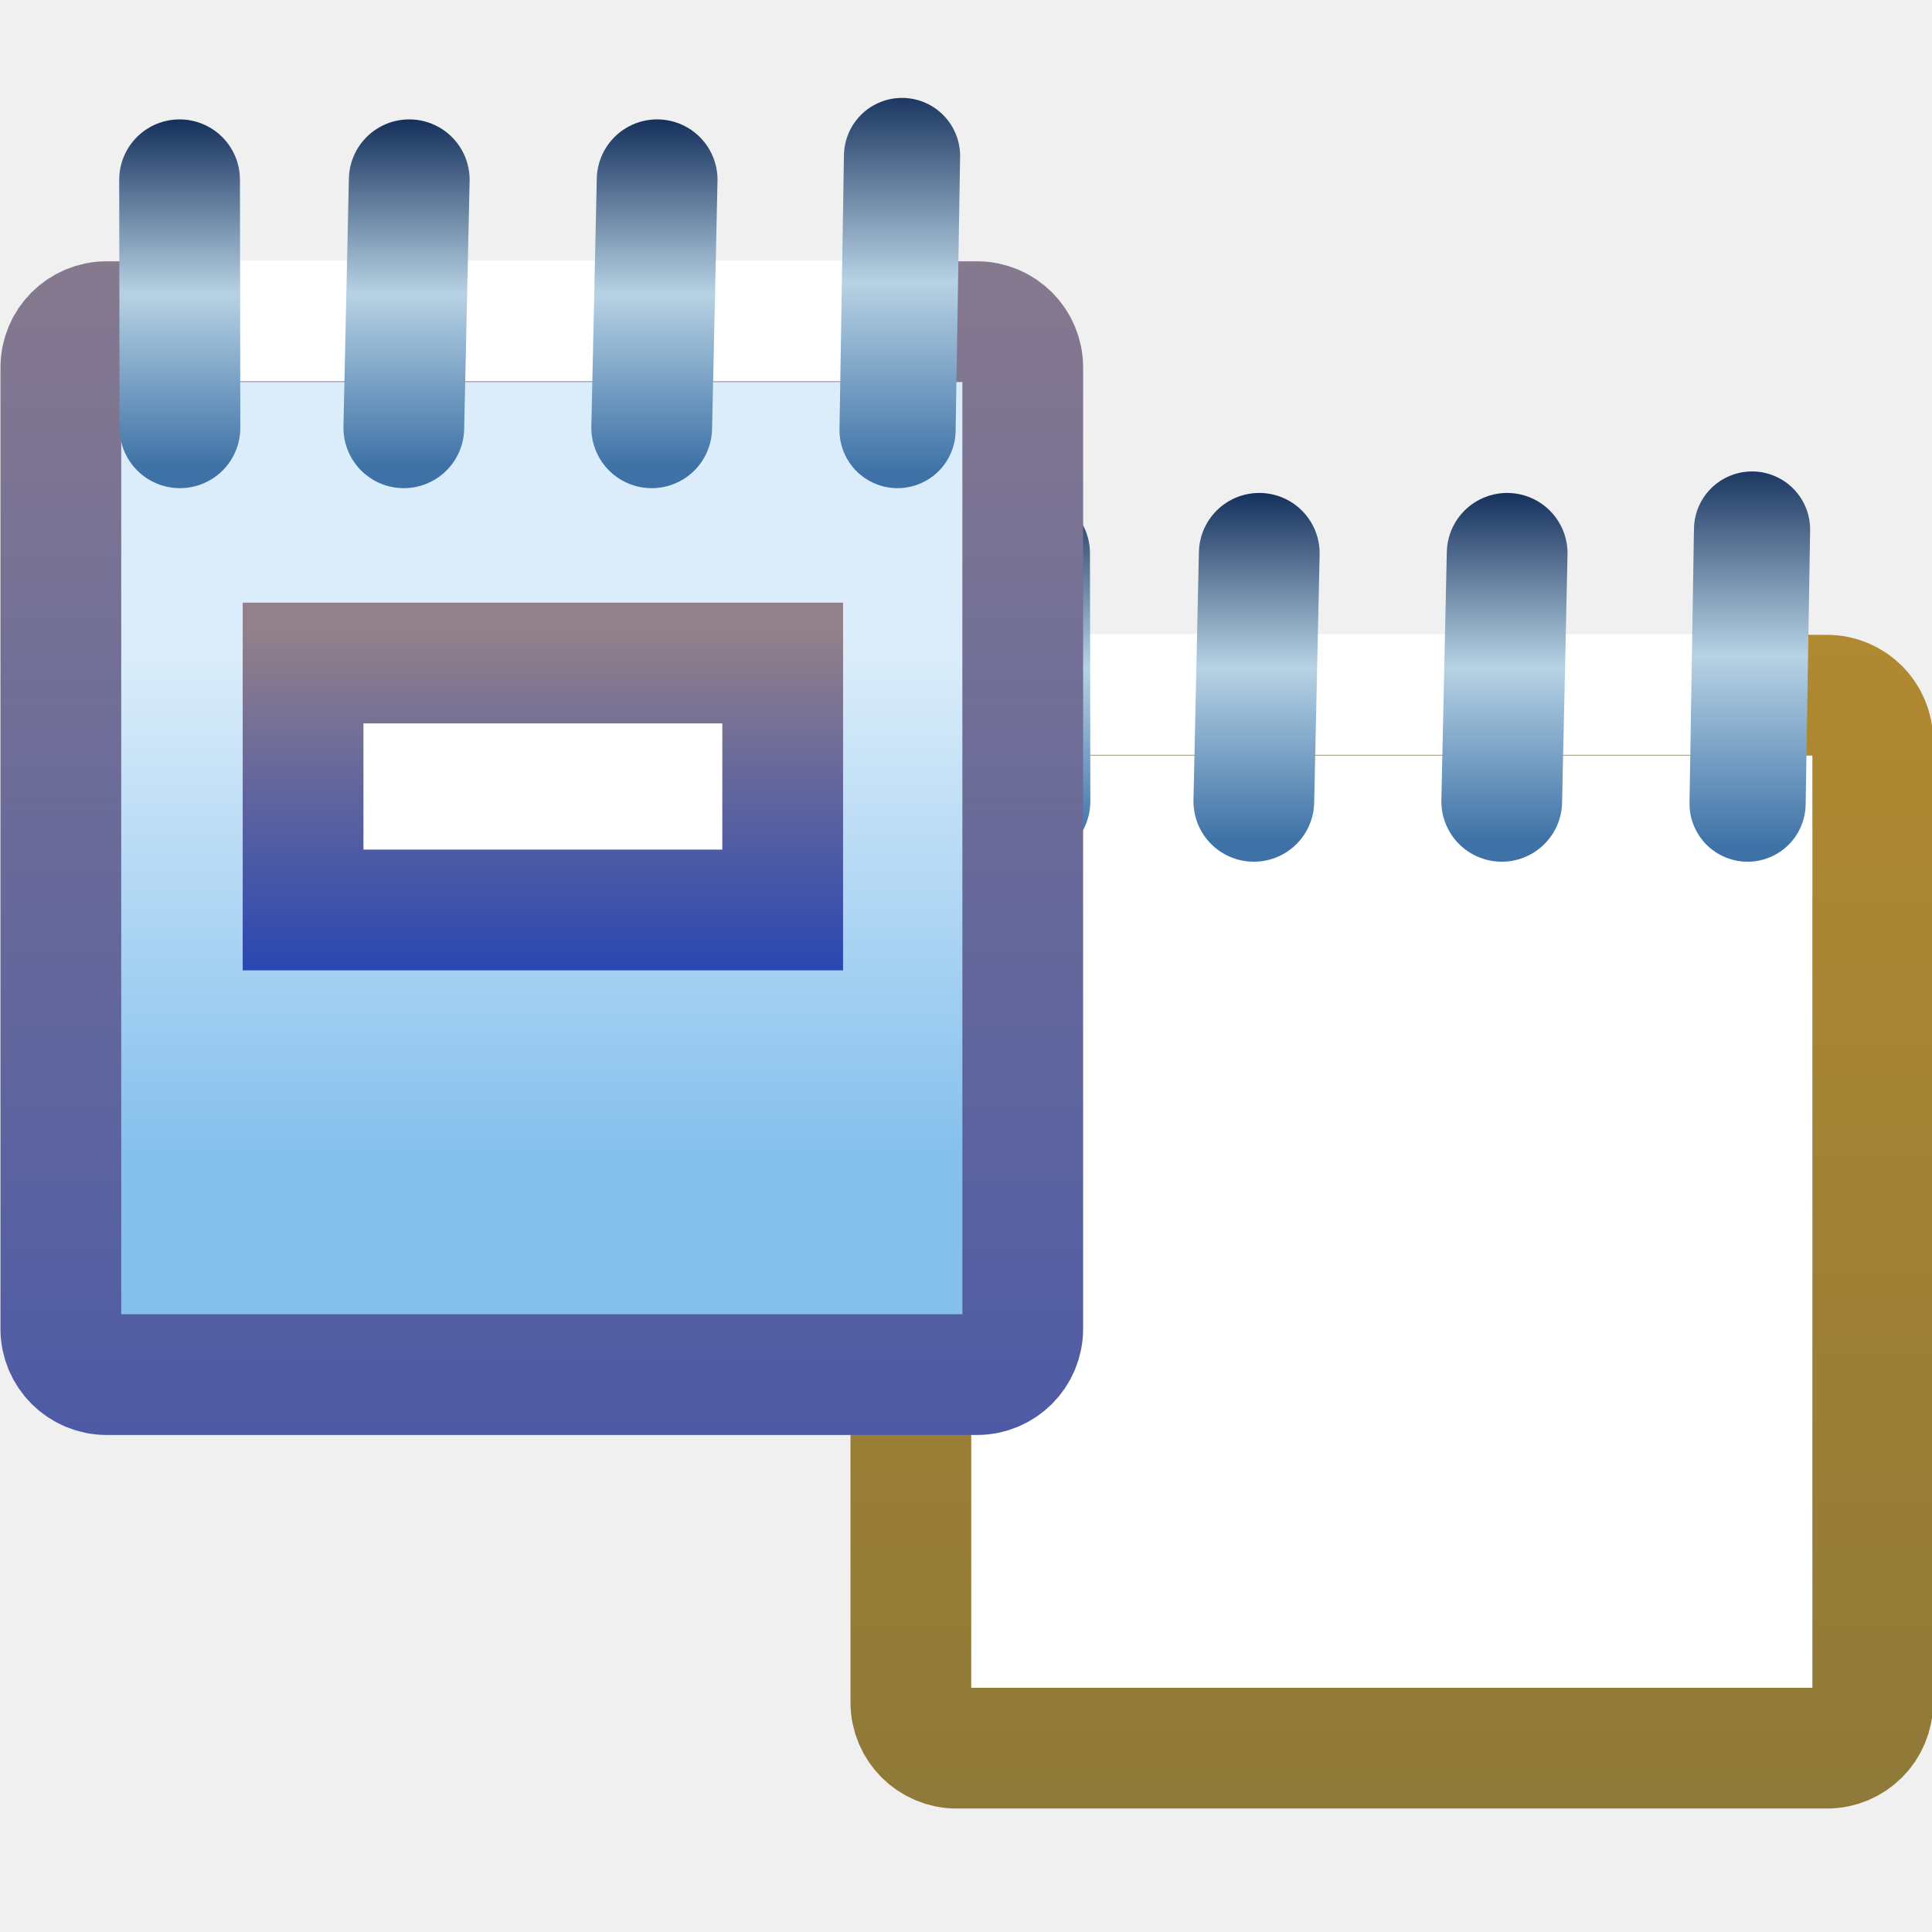
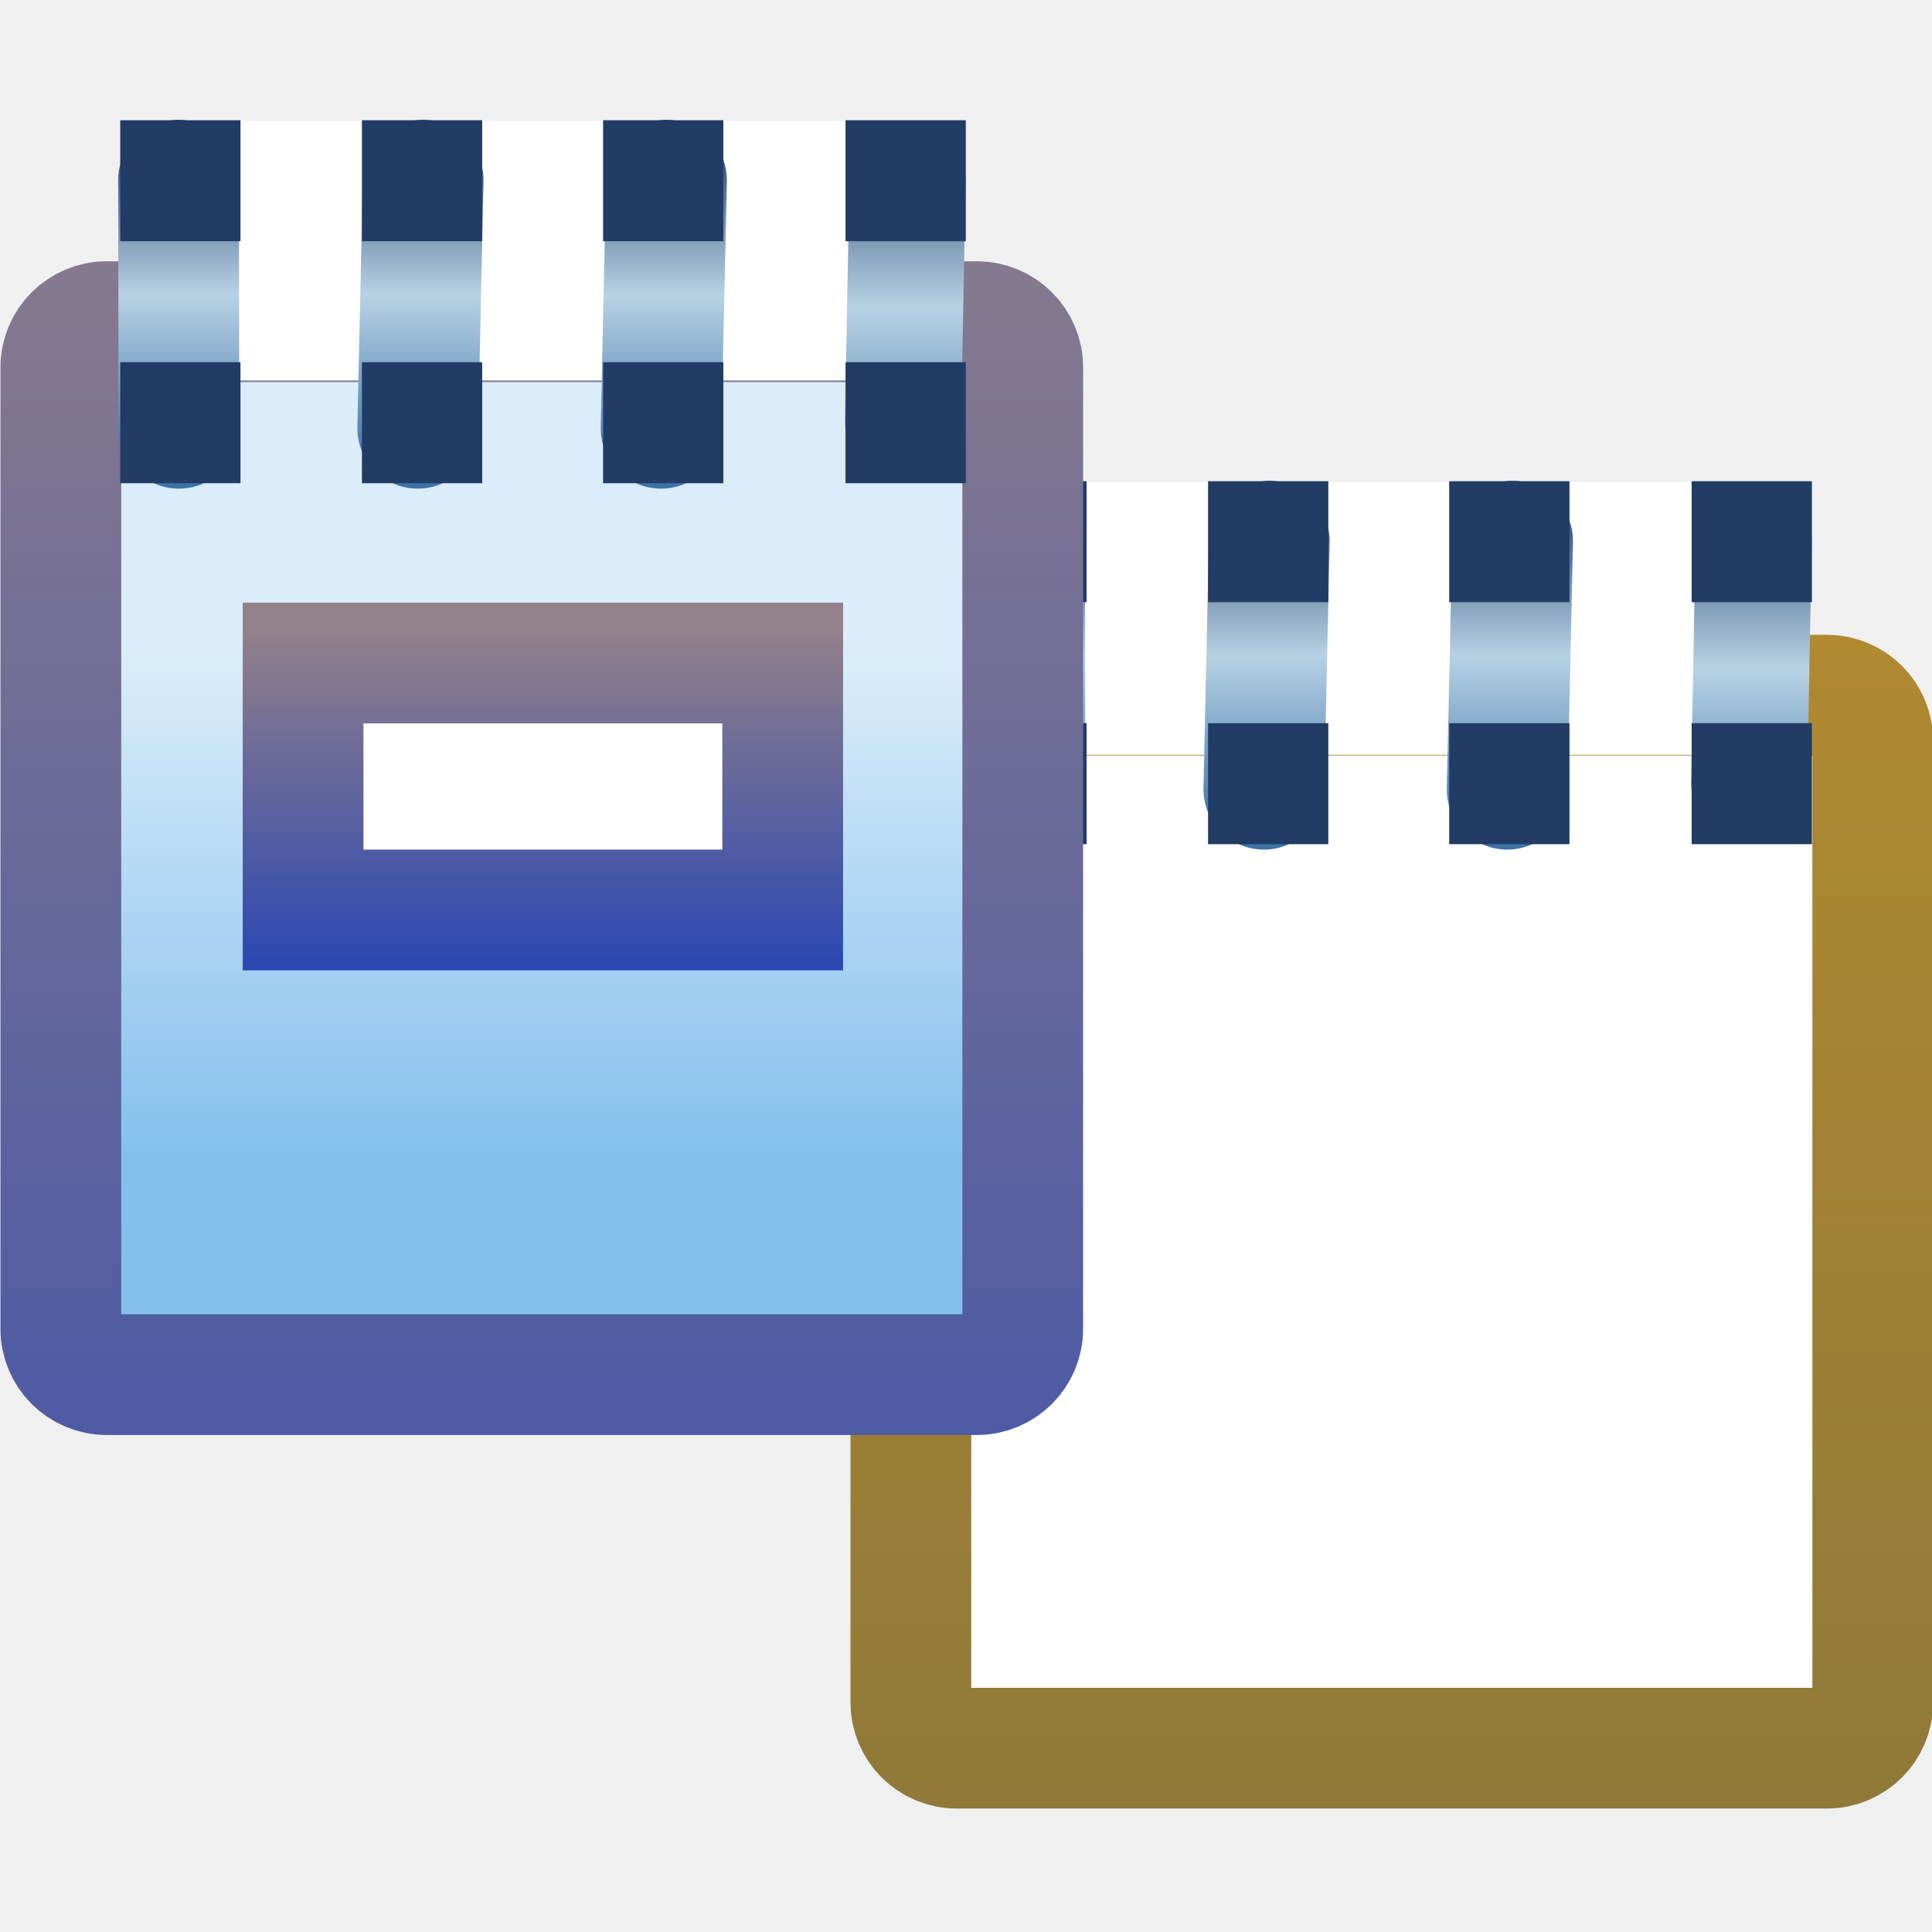
<svg xmlns="http://www.w3.org/2000/svg" xmlns:xlink="http://www.w3.org/1999/xlink" width="16" height="16" viewBox="0 0 16 16" id="svg2" version="1.1">
  <defs id="defs4">
    <linearGradient id="linearGradient4350">
      <stop style="stop-color:#304bb0;stop-opacity:1" offset="0" id="stop4352" />
      <stop style="stop-color:#897b8d;stop-opacity:1" offset="1" id="stop4354" />
    </linearGradient>
    <linearGradient id="linearGradient4190">
      <stop style="stop-color:#2846b3;stop-opacity:1" offset="0" id="stop4192" />
      <stop style="stop-color:#92808a;stop-opacity:1" offset="1" id="stop4194" />
    </linearGradient>
    <linearGradient id="linearGradient4170">
      <stop style="stop-color:#85c0ed;stop-opacity:1;" offset="0" id="stop4172" />
      <stop style="stop-color:#dbedfa;stop-opacity:1" offset="1" id="stop4174" />
    </linearGradient>
    <linearGradient id="linearGradient4187">
      <stop style="stop-color:#17325d;stop-opacity:1" offset="0" id="stop4189" />
      <stop id="stop4201" offset="0.5" style="stop-color:#b7d2e4;stop-opacity:1" />
      <stop style="stop-color:#3e72a7;stop-opacity:1" offset="1" id="stop4191" />
    </linearGradient>
    <linearGradient id="linearGradient4178-1">
      <stop id="stop4180-5" offset="0" style="stop-color:#7e713d;stop-opacity:1" />
      <stop id="stop4182-0" offset="1" style="stop-color:#b28a30;stop-opacity:1" />
    </linearGradient>
    <linearGradient gradientTransform="translate(-11.86929,0)" gradientUnits="userSpaceOnUse" y2="1036.755" x2="20.3" y1="1052.201" x1="20.3" id="linearGradient4184-2" xlink:href="#linearGradient4350" />
-     <linearGradient gradientTransform="translate(-0.07102635,0)" gradientUnits="userSpaceOnUse" y2="1039.235" x2="3.975" y1="1036.383" x1="3.975" id="linearGradient4206-38" xlink:href="#linearGradient4187" />
-     <linearGradient gradientTransform="translate(1.830357,0)" gradientUnits="userSpaceOnUse" y2="1039.235" x2="3.975" y1="1036.383" x1="3.975" id="linearGradient4206-1" xlink:href="#linearGradient4187" />
-     <linearGradient gradientTransform="translate(3.883929,-4.2568467e-7)" gradientUnits="userSpaceOnUse" y2="1039.235" x2="3.975" y1="1036.383" x1="3.975" id="linearGradient4206-1-9" xlink:href="#linearGradient4187" />
-     <linearGradient gradientTransform="matrix(0.8368883,0,0,1.10534,6.639715,-109.4214)" gradientUnits="userSpaceOnUse" y2="1039.235" x2="3.975" y1="1036.383" x1="3.975" id="linearGradient4206-1-9-5" xlink:href="#linearGradient4187" />
    <linearGradient gradientTransform="translate(1.830357,0)" gradientUnits="userSpaceOnUse" y2="1039.235" x2="3.975" y1="1036.383" x1="3.975" id="linearGradient4326" xlink:href="#linearGradient4187" />
    <linearGradient gradientTransform="translate(3.883929,-4.2568467e-7)" gradientUnits="userSpaceOnUse" y2="1039.235" x2="3.975" y1="1036.383" x1="3.975" id="linearGradient4328" xlink:href="#linearGradient4187" />
    <linearGradient gradientTransform="matrix(0.8368883,0,0,1.10534,6.639715,-109.4214)" gradientUnits="userSpaceOnUse" y2="1039.235" x2="3.975" y1="1036.383" x1="3.975" id="linearGradient4330" xlink:href="#linearGradient4187" />
    <linearGradient xlink:href="#linearGradient4178-1" id="linearGradient4340" gradientUnits="userSpaceOnUse" gradientTransform="translate(-11.86929,0)" x1="20.3" y1="1052.201" x2="20.3" y2="1036.755" />
-     <linearGradient xlink:href="#linearGradient4187" id="linearGradient4342" gradientUnits="userSpaceOnUse" gradientTransform="translate(-0.07102635,0)" x1="3.975" y1="1036.383" x2="3.975" y2="1039.235" />
-     <linearGradient xlink:href="#linearGradient4187" id="linearGradient4344" gradientUnits="userSpaceOnUse" gradientTransform="translate(1.830357,0)" x1="3.975" y1="1036.383" x2="3.975" y2="1039.235" />
-     <linearGradient xlink:href="#linearGradient4187" id="linearGradient4346" gradientUnits="userSpaceOnUse" gradientTransform="translate(3.883929,-4.2568467e-7)" x1="3.975" y1="1036.383" x2="3.975" y2="1039.235" />
-     <linearGradient xlink:href="#linearGradient4187" id="linearGradient4348" gradientUnits="userSpaceOnUse" gradientTransform="matrix(0.8368883,0,0,1.10534,6.639715,-109.4214)" x1="3.975" y1="1036.383" x2="3.975" y2="1039.235" />
    <linearGradient xlink:href="#linearGradient4170" id="linearGradient4362" x1="6.509" y1="1044.727" x2="6.509" y2="1040.56" gradientUnits="userSpaceOnUse" />
    <linearGradient xlink:href="#linearGradient4190" id="linearGradient4196-9" x1="20.768" y1="1044.505" x2="20.768" y2="1041.648" gradientUnits="userSpaceOnUse" gradientTransform="translate(-15.03419,-0.06260848)" />
+     <linearGradient gradientTransform="translate(-0.1804013,0)" gradientUnits="userSpaceOnUse" y2="1039.235" x2="3.975" y1="1036.383" x1="3.975" id="linearGradient4206-38" xlink:href="#linearGradient4187" />
+     <linearGradient gradientTransform="translate(1.845982,0)" gradientUnits="userSpaceOnUse" y2="1039.235" x2="3.975" y1="1036.383" x1="3.975" id="linearGradient4206-1" xlink:href="#linearGradient4187" />
+     <linearGradient gradientTransform="translate(3.860491,-4.2568467e-7)" gradientUnits="userSpaceOnUse" y2="1039.235" x2="3.975" y1="1036.383" x1="3.975" id="linearGradient4206-1-9" xlink:href="#linearGradient4187" />
+     <linearGradient gradientTransform="matrix(0.8368883,0,0,1.10534,6.585028,-109.2183)" gradientUnits="userSpaceOnUse" y2="1039.235" x2="3.975" y1="1036.383" x1="3.975" id="linearGradient4206-1-9-5" xlink:href="#linearGradient4187" />
+     <linearGradient gradientTransform="translate(1.845982,0)" gradientUnits="userSpaceOnUse" y2="1039.235" x2="3.975" y1="1036.383" x1="3.975" id="linearGradient4648" xlink:href="#linearGradient4187" />
+     <linearGradient gradientTransform="translate(3.860491,-4.2568467e-7)" gradientUnits="userSpaceOnUse" y2="1039.235" x2="3.975" y1="1036.383" x1="3.975" id="linearGradient4650" xlink:href="#linearGradient4187" />
+     <linearGradient gradientTransform="matrix(0.8368883,0,0,1.10534,6.585028,-109.2183)" gradientUnits="userSpaceOnUse" y2="1039.235" x2="3.975" y1="1036.383" x1="3.975" id="linearGradient4652" xlink:href="#linearGradient4187" />
+     <linearGradient xlink:href="#linearGradient4187" id="linearGradient4674" gradientUnits="userSpaceOnUse" gradientTransform="translate(-0.1804013,0)" x1="3.975" y1="1036.383" x2="3.975" y2="1039.235" />
+     <linearGradient xlink:href="#linearGradient4187" id="linearGradient4676" gradientUnits="userSpaceOnUse" gradientTransform="translate(1.845982,0)" x1="3.975" y1="1036.383" x2="3.975" y2="1039.235" />
+     <linearGradient xlink:href="#linearGradient4187" id="linearGradient4678" gradientUnits="userSpaceOnUse" gradientTransform="translate(3.860491,-4.2568467e-7)" x1="3.975" y1="1036.383" x2="3.975" y2="1039.235" />
+     <linearGradient xlink:href="#linearGradient4187" id="linearGradient4680" gradientUnits="userSpaceOnUse" gradientTransform="matrix(0.8368883,0,0,1.10534,6.585028,-109.2183)" x1="3.975" y1="1036.383" x2="3.975" y2="1039.235" />
  </defs>
  <g id="layer1" transform="translate(0,-1036.362)">
    <g id="layer1-3-2" transform="translate(4.00741,4.278589)">
      <rect ry="0.379" rx="0.379" y="1037.841" x="3.536" height="8.72" width="7.966" id="rect3368-9-6" style="opacity:1;fill:#ffffff;fill-opacity:1;stroke:url(#linearGradient4340);stroke-width:1;stroke-linejoin:round;stroke-miterlimit:4;stroke-dasharray:none;stroke-opacity:1" />
      <path id="path4307-4-6" d="m 4.035,1037.835 6.661,0" style="fill:#b7d2e4;fill-opacity:1;fill-rule:evenodd;stroke:#ffffff;stroke-width:1px;stroke-linecap:butt;stroke-linejoin:miter;stroke-opacity:1" />
-       <g transform="translate(0.1262696,-0.2051872)" id="g4280-6-2">
-         <path style="fill:none;fill-opacity:1;fill-rule:evenodd;stroke:url(#linearGradient4342);stroke-width:1;stroke-linecap:round;stroke-linejoin:bevel;stroke-miterlimit:4;stroke-dasharray:none;stroke-opacity:1" d="m 4.393,1036.871 0.003,2.054" id="path4198-65-8" />
-         <path style="fill:none;fill-opacity:1;fill-rule:evenodd;stroke:url(#linearGradient4344);stroke-width:1;stroke-linecap:round;stroke-linejoin:bevel;stroke-miterlimit:4;stroke-dasharray:none;stroke-opacity:1" d="M 6.295,1036.871 6.25,1038.925" id="path4198-7-5" />
-         <path style="fill:none;fill-opacity:1;fill-rule:evenodd;stroke:url(#linearGradient4346);stroke-width:1;stroke-linecap:round;stroke-linejoin:bevel;stroke-miterlimit:4;stroke-dasharray:none;stroke-opacity:1" d="m 8.348,1036.871 -0.045,2.054" id="path4198-7-2-3" />
-         <path style="fill:none;fill-opacity:1;fill-rule:evenodd;stroke:url(#linearGradient4348);stroke-width:0.962;stroke-linecap:round;stroke-linejoin:bevel;stroke-miterlimit:4;stroke-dasharray:none;stroke-opacity:1" d="m 10.376,1036.674 -0.037,2.27" id="path4198-7-2-6-7" />
+       <g transform="translate(-0.03231284,-0.1041191)" id="g4307-7">
+         <path id="path4307-4-2" d="m 4.223,1036.179 0,2.149 6.662,0 0,-2.149 z" style="color:#000000;font-style:normal;font-variant:normal;font-weight:normal;font-stretch:normal;font-size:medium;line-height:normal;font-family:sans-serif;text-indent:0;text-align:start;text-decoration:none;text-decoration-line:none;text-decoration-style:solid;text-decoration-color:#000000;letter-spacing:normal;word-spacing:normal;text-transform:none;direction:ltr;block-progression:tb;writing-mode:lr-tb;baseline-shift:baseline;text-anchor:start;white-space:normal;clip-rule:nonzero;display:inline;overflow:visible;visibility:visible;opacity:1;isolation:auto;mix-blend-mode:normal;color-interpolation:sRGB;color-interpolation-filters:linearRGB;solid-color:#000000;solid-opacity:1;fill:#ffffff;fill-opacity:1;fill-rule:evenodd;stroke:none;stroke-width:1px;stroke-linecap:butt;stroke-linejoin:miter;stroke-miterlimit:4;stroke-dasharray:none;stroke-dashoffset:0;stroke-opacity:1;color-rendering:auto;image-rendering:auto;shape-rendering:auto;text-rendering:auto;enable-background:accumulate" />
+         <g id="g4280-6-06" transform="translate(0.2266595,-0.2012414)">
+           <path id="path4198-65-4" d="m 4.284,1036.871 0.003,2.054" style="fill:none;fill-opacity:1;fill-rule:evenodd;stroke:url(#linearGradient4674);stroke-width:1;stroke-linecap:round;stroke-linejoin:bevel;stroke-miterlimit:4;stroke-dasharray:none;stroke-opacity:1" />
+           <path id="path4198-7-3" d="m 6.31,1036.871 -0.045,2.054" style="fill:none;fill-opacity:1;fill-rule:evenodd;stroke:url(#linearGradient4676);stroke-width:1;stroke-linecap:round;stroke-linejoin:bevel;stroke-miterlimit:4;stroke-dasharray:none;stroke-opacity:1" />
+           <path id="path4198-7-2-7" d="m 8.325,1036.871 -0.045,2.054" style="fill:none;fill-opacity:1;fill-rule:evenodd;stroke:url(#linearGradient4678);stroke-width:1;stroke-linecap:round;stroke-linejoin:bevel;stroke-miterlimit:4;stroke-dasharray:none;stroke-opacity:1" />
+           <path id="path4198-7-2-6-2" d="m 10.321,1036.877 -0.037,1.996" style="fill:none;fill-opacity:1;fill-rule:evenodd;stroke:url(#linearGradient4680);stroke-width:0.962;stroke-linecap:round;stroke-linejoin:bevel;stroke-miterlimit:4;stroke-dasharray:none;stroke-opacity:1" />
+         </g>
+         <g transform="translate(0.1003899,-4.1451644e-5)" id="g4322-1">
+           <g transform="translate(0.1262696,-0.2051872)" id="g4280-6-6-9">
+             <rect style="opacity:1;fill:#213c65;fill-opacity:1;stroke:none;stroke-width:1;stroke-linecap:square;stroke-linejoin:miter;stroke-miterlimit:4;stroke-dasharray:none;stroke-opacity:1" id="rect4221-4" width="0.996" height="1.002" x="3.801" y="1036.378" />
+             <rect style="opacity:1;fill:#213c65;fill-opacity:1;stroke:none;stroke-width:1;stroke-linecap:square;stroke-linejoin:miter;stroke-miterlimit:4;stroke-dasharray:none;stroke-opacity:1" id="rect4221-2-8" width="0.996" height="1.002" x="3.801" y="1038.382" />
+           </g>
+           <g transform="translate(2.128067,-0.2051876)" id="g4280-6-0-6">
+             <rect style="opacity:1;fill:#213c65;fill-opacity:1;stroke:none;stroke-width:1;stroke-linecap:square;stroke-linejoin:miter;stroke-miterlimit:4;stroke-dasharray:none;stroke-opacity:1" id="rect4221-5-64" width="0.996" height="1.002" x="3.801" y="1036.378" />
+             <rect style="opacity:1;fill:#213c65;fill-opacity:1;stroke:none;stroke-width:1;stroke-linecap:square;stroke-linejoin:miter;stroke-miterlimit:4;stroke-dasharray:none;stroke-opacity:1" id="rect4221-2-1-1" width="0.996" height="1.002" x="3.801" y="1038.382" />
+           </g>
+           <g transform="translate(4.125172,-0.2051876)" id="g4280-6-0-1-3">
+             <rect style="opacity:1;fill:#213c65;fill-opacity:1;stroke:none;stroke-width:1;stroke-linecap:square;stroke-linejoin:miter;stroke-miterlimit:4;stroke-dasharray:none;stroke-opacity:1" id="rect4221-5-6-8" width="0.996" height="1.002" x="3.801" y="1036.378" />
+             <rect style="opacity:1;fill:#213c65;fill-opacity:1;stroke:none;stroke-width:1;stroke-linecap:square;stroke-linejoin:miter;stroke-miterlimit:4;stroke-dasharray:none;stroke-opacity:1" id="rect4221-2-1-0-3" width="0.996" height="1.002" x="3.801" y="1038.382" />
+           </g>
+           <g transform="translate(6.132985,-0.2051876)" id="g4280-6-0-1-7-5">
+             <rect style="opacity:1;fill:#213c65;fill-opacity:1;stroke:none;stroke-width:1;stroke-linecap:square;stroke-linejoin:miter;stroke-miterlimit:4;stroke-dasharray:none;stroke-opacity:1" id="rect4221-5-6-4-8" width="0.996" height="1.002" x="3.801" y="1036.378" />
+             <rect style="opacity:1;fill:#213c65;fill-opacity:1;stroke:none;stroke-width:1;stroke-linecap:square;stroke-linejoin:miter;stroke-miterlimit:4;stroke-dasharray:none;stroke-opacity:1" id="rect4221-2-1-0-2-6" width="0.996" height="1.002" x="3.801" y="1038.382" />
+           </g>
+         </g>
      </g>
    </g>
    <g id="layer1-3" transform="translate(-3.03209,1.184997)">
      <rect ry="0.379" rx="0.379" y="1037.841" x="3.536" height="8.72" width="7.966" id="rect3368-9" style="opacity:1;fill:url(#linearGradient4362);fill-opacity:1;stroke:url(#linearGradient4184-2);stroke-width:1;stroke-linejoin:round;stroke-miterlimit:4;stroke-dasharray:none;stroke-opacity:1" />
-       <path id="path4307-4" d="m 4.035,1037.835 6.661,0" style="fill:#b7d2e4;fill-opacity:1;fill-rule:evenodd;stroke:#ffffff;stroke-width:1px;stroke-linecap:butt;stroke-linejoin:miter;stroke-opacity:1" />
-       <g transform="translate(0.1262696,-0.2051872)" id="g4280-6">
-         <path style="fill:none;fill-opacity:1;fill-rule:evenodd;stroke:url(#linearGradient4206-38);stroke-width:1;stroke-linecap:round;stroke-linejoin:bevel;stroke-miterlimit:4;stroke-dasharray:none;stroke-opacity:1" d="m 4.393,1036.871 0.003,2.054" id="path4198-65" />
-         <path style="fill:none;fill-opacity:1;fill-rule:evenodd;stroke:url(#linearGradient4206-1);stroke-width:1;stroke-linecap:round;stroke-linejoin:bevel;stroke-miterlimit:4;stroke-dasharray:none;stroke-opacity:1" d="M 6.295,1036.871 6.25,1038.925" id="path4198-7" />
-         <path style="fill:none;fill-opacity:1;fill-rule:evenodd;stroke:url(#linearGradient4206-1-9);stroke-width:1;stroke-linecap:round;stroke-linejoin:bevel;stroke-miterlimit:4;stroke-dasharray:none;stroke-opacity:1" d="m 8.348,1036.871 -0.045,2.054" id="path4198-7-2" />
-         <path style="fill:none;fill-opacity:1;fill-rule:evenodd;stroke:url(#linearGradient4206-1-9-5);stroke-width:0.962;stroke-linecap:round;stroke-linejoin:bevel;stroke-miterlimit:4;stroke-dasharray:none;stroke-opacity:1" d="m 10.376,1036.674 -0.037,2.27" id="path4198-7-2-6" />
+       <g id="g4307">
+         <path id="path4307-4" d="m 4.223,1036.179 0,2.149 6.662,0 0,-2.149 z" style="color:#000000;font-style:normal;font-variant:normal;font-weight:normal;font-stretch:normal;font-size:medium;line-height:normal;font-family:sans-serif;text-indent:0;text-align:start;text-decoration:none;text-decoration-line:none;text-decoration-style:solid;text-decoration-color:#000000;letter-spacing:normal;word-spacing:normal;text-transform:none;direction:ltr;block-progression:tb;writing-mode:lr-tb;baseline-shift:baseline;text-anchor:start;white-space:normal;clip-rule:nonzero;display:inline;overflow:visible;visibility:visible;opacity:1;isolation:auto;mix-blend-mode:normal;color-interpolation:sRGB;color-interpolation-filters:linearRGB;solid-color:#000000;solid-opacity:1;fill:#ffffff;fill-opacity:1;fill-rule:evenodd;stroke:none;stroke-width:1px;stroke-linecap:butt;stroke-linejoin:miter;stroke-miterlimit:4;stroke-dasharray:none;stroke-dashoffset:0;stroke-opacity:1;color-rendering:auto;image-rendering:auto;shape-rendering:auto;text-rendering:auto;enable-background:accumulate" />
+         <g id="g4280-6" transform="translate(0.2266595,-0.2012414)">
+           <path id="path4198-65" d="m 4.284,1036.871 0.003,2.054" style="fill:none;fill-opacity:1;fill-rule:evenodd;stroke:url(#linearGradient4206-38);stroke-width:1;stroke-linecap:round;stroke-linejoin:bevel;stroke-miterlimit:4;stroke-dasharray:none;stroke-opacity:1" />
+           <path id="path4198-7" d="m 6.31,1036.871 -0.045,2.054" style="fill:none;fill-opacity:1;fill-rule:evenodd;stroke:url(#linearGradient4206-1);stroke-width:1;stroke-linecap:round;stroke-linejoin:bevel;stroke-miterlimit:4;stroke-dasharray:none;stroke-opacity:1" />
+           <path id="path4198-7-2" d="m 8.325,1036.871 -0.045,2.054" style="fill:none;fill-opacity:1;fill-rule:evenodd;stroke:url(#linearGradient4206-1-9);stroke-width:1;stroke-linecap:round;stroke-linejoin:bevel;stroke-miterlimit:4;stroke-dasharray:none;stroke-opacity:1" />
+           <path id="path4198-7-2-6" d="m 10.321,1036.877 -0.037,1.996" style="fill:none;fill-opacity:1;fill-rule:evenodd;stroke:url(#linearGradient4206-1-9-5);stroke-width:0.962;stroke-linecap:round;stroke-linejoin:bevel;stroke-miterlimit:4;stroke-dasharray:none;stroke-opacity:1" />
+         </g>
+         <g transform="translate(0.1003899,-4.1451644e-5)" id="g4322">
+           <g transform="translate(0.1262696,-0.2051872)" id="g4280-6-6">
+             <rect style="opacity:1;fill:#213c65;fill-opacity:1;stroke:none;stroke-width:1;stroke-linecap:square;stroke-linejoin:miter;stroke-miterlimit:4;stroke-dasharray:none;stroke-opacity:1" id="rect4221" width="0.996" height="1.002" x="3.801" y="1036.378" />
+             <rect style="opacity:1;fill:#213c65;fill-opacity:1;stroke:none;stroke-width:1;stroke-linecap:square;stroke-linejoin:miter;stroke-miterlimit:4;stroke-dasharray:none;stroke-opacity:1" id="rect4221-2" width="0.996" height="1.002" x="3.801" y="1038.382" />
+           </g>
+           <g transform="translate(2.128067,-0.2051876)" id="g4280-6-0">
+             <rect style="opacity:1;fill:#213c65;fill-opacity:1;stroke:none;stroke-width:1;stroke-linecap:square;stroke-linejoin:miter;stroke-miterlimit:4;stroke-dasharray:none;stroke-opacity:1" id="rect4221-5" width="0.996" height="1.002" x="3.801" y="1036.378" />
+             <rect style="opacity:1;fill:#213c65;fill-opacity:1;stroke:none;stroke-width:1;stroke-linecap:square;stroke-linejoin:miter;stroke-miterlimit:4;stroke-dasharray:none;stroke-opacity:1" id="rect4221-2-1" width="0.996" height="1.002" x="3.801" y="1038.382" />
+           </g>
+           <g transform="translate(4.125172,-0.2051876)" id="g4280-6-0-1">
+             <rect style="opacity:1;fill:#213c65;fill-opacity:1;stroke:none;stroke-width:1;stroke-linecap:square;stroke-linejoin:miter;stroke-miterlimit:4;stroke-dasharray:none;stroke-opacity:1" id="rect4221-5-6" width="0.996" height="1.002" x="3.801" y="1036.378" />
+             <rect style="opacity:1;fill:#213c65;fill-opacity:1;stroke:none;stroke-width:1;stroke-linecap:square;stroke-linejoin:miter;stroke-miterlimit:4;stroke-dasharray:none;stroke-opacity:1" id="rect4221-2-1-0" width="0.996" height="1.002" x="3.801" y="1038.382" />
+           </g>
+           <g transform="translate(6.132985,-0.2051876)" id="g4280-6-0-1-7">
+             <rect style="opacity:1;fill:#213c65;fill-opacity:1;stroke:none;stroke-width:1;stroke-linecap:square;stroke-linejoin:miter;stroke-miterlimit:4;stroke-dasharray:none;stroke-opacity:1" id="rect4221-5-6-4" width="0.996" height="1.002" x="3.801" y="1036.378" />
+             <rect style="opacity:1;fill:#213c65;fill-opacity:1;stroke:none;stroke-width:1;stroke-linecap:square;stroke-linejoin:miter;stroke-miterlimit:4;stroke-dasharray:none;stroke-opacity:1" id="rect4221-2-1-0-2" width="0.996" height="1.002" x="3.801" y="1038.382" />
+           </g>
+         </g>
      </g>
    </g>
    <rect style="opacity:1;fill:#ffffff;fill-opacity:1;stroke:url(#linearGradient4196-9);stroke-width:1;stroke-linejoin:miter;stroke-miterlimit:4;stroke-dasharray:none;stroke-opacity:1" id="rect4188-0" width="3.972" height="2.045" x="2.51" y="1041.853" rx="0" ry="0" />
  </g>
</svg>
